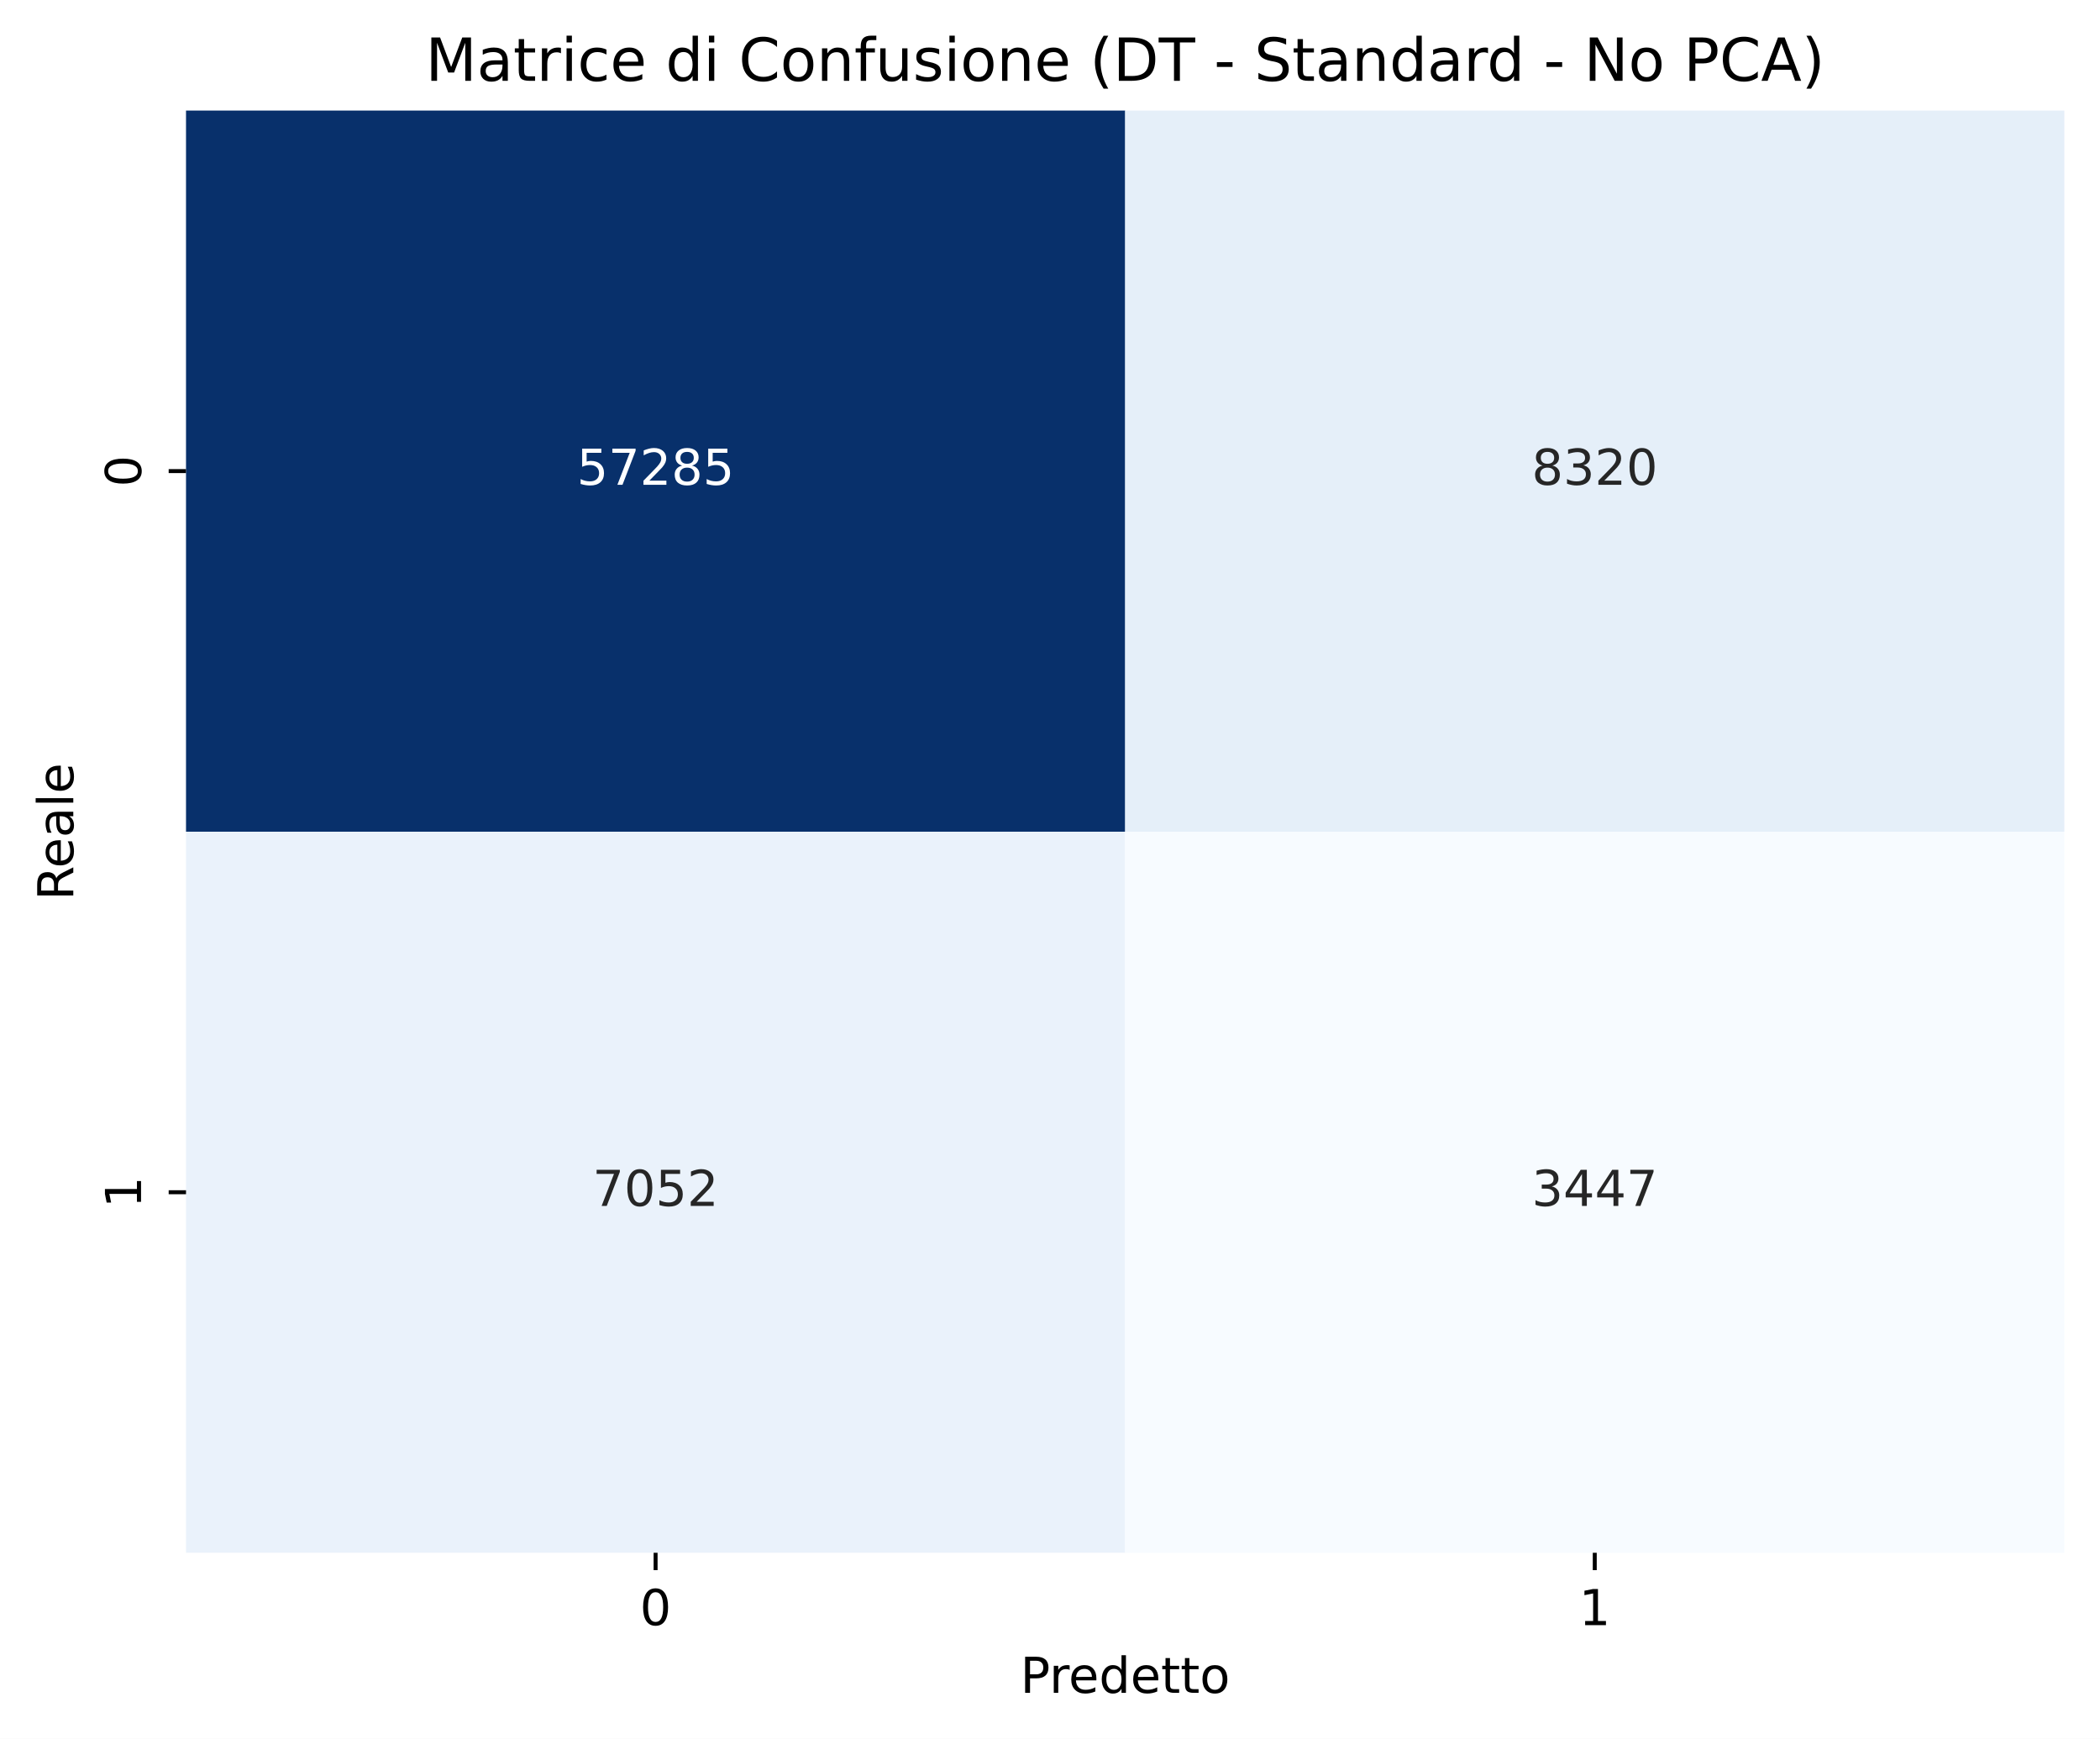
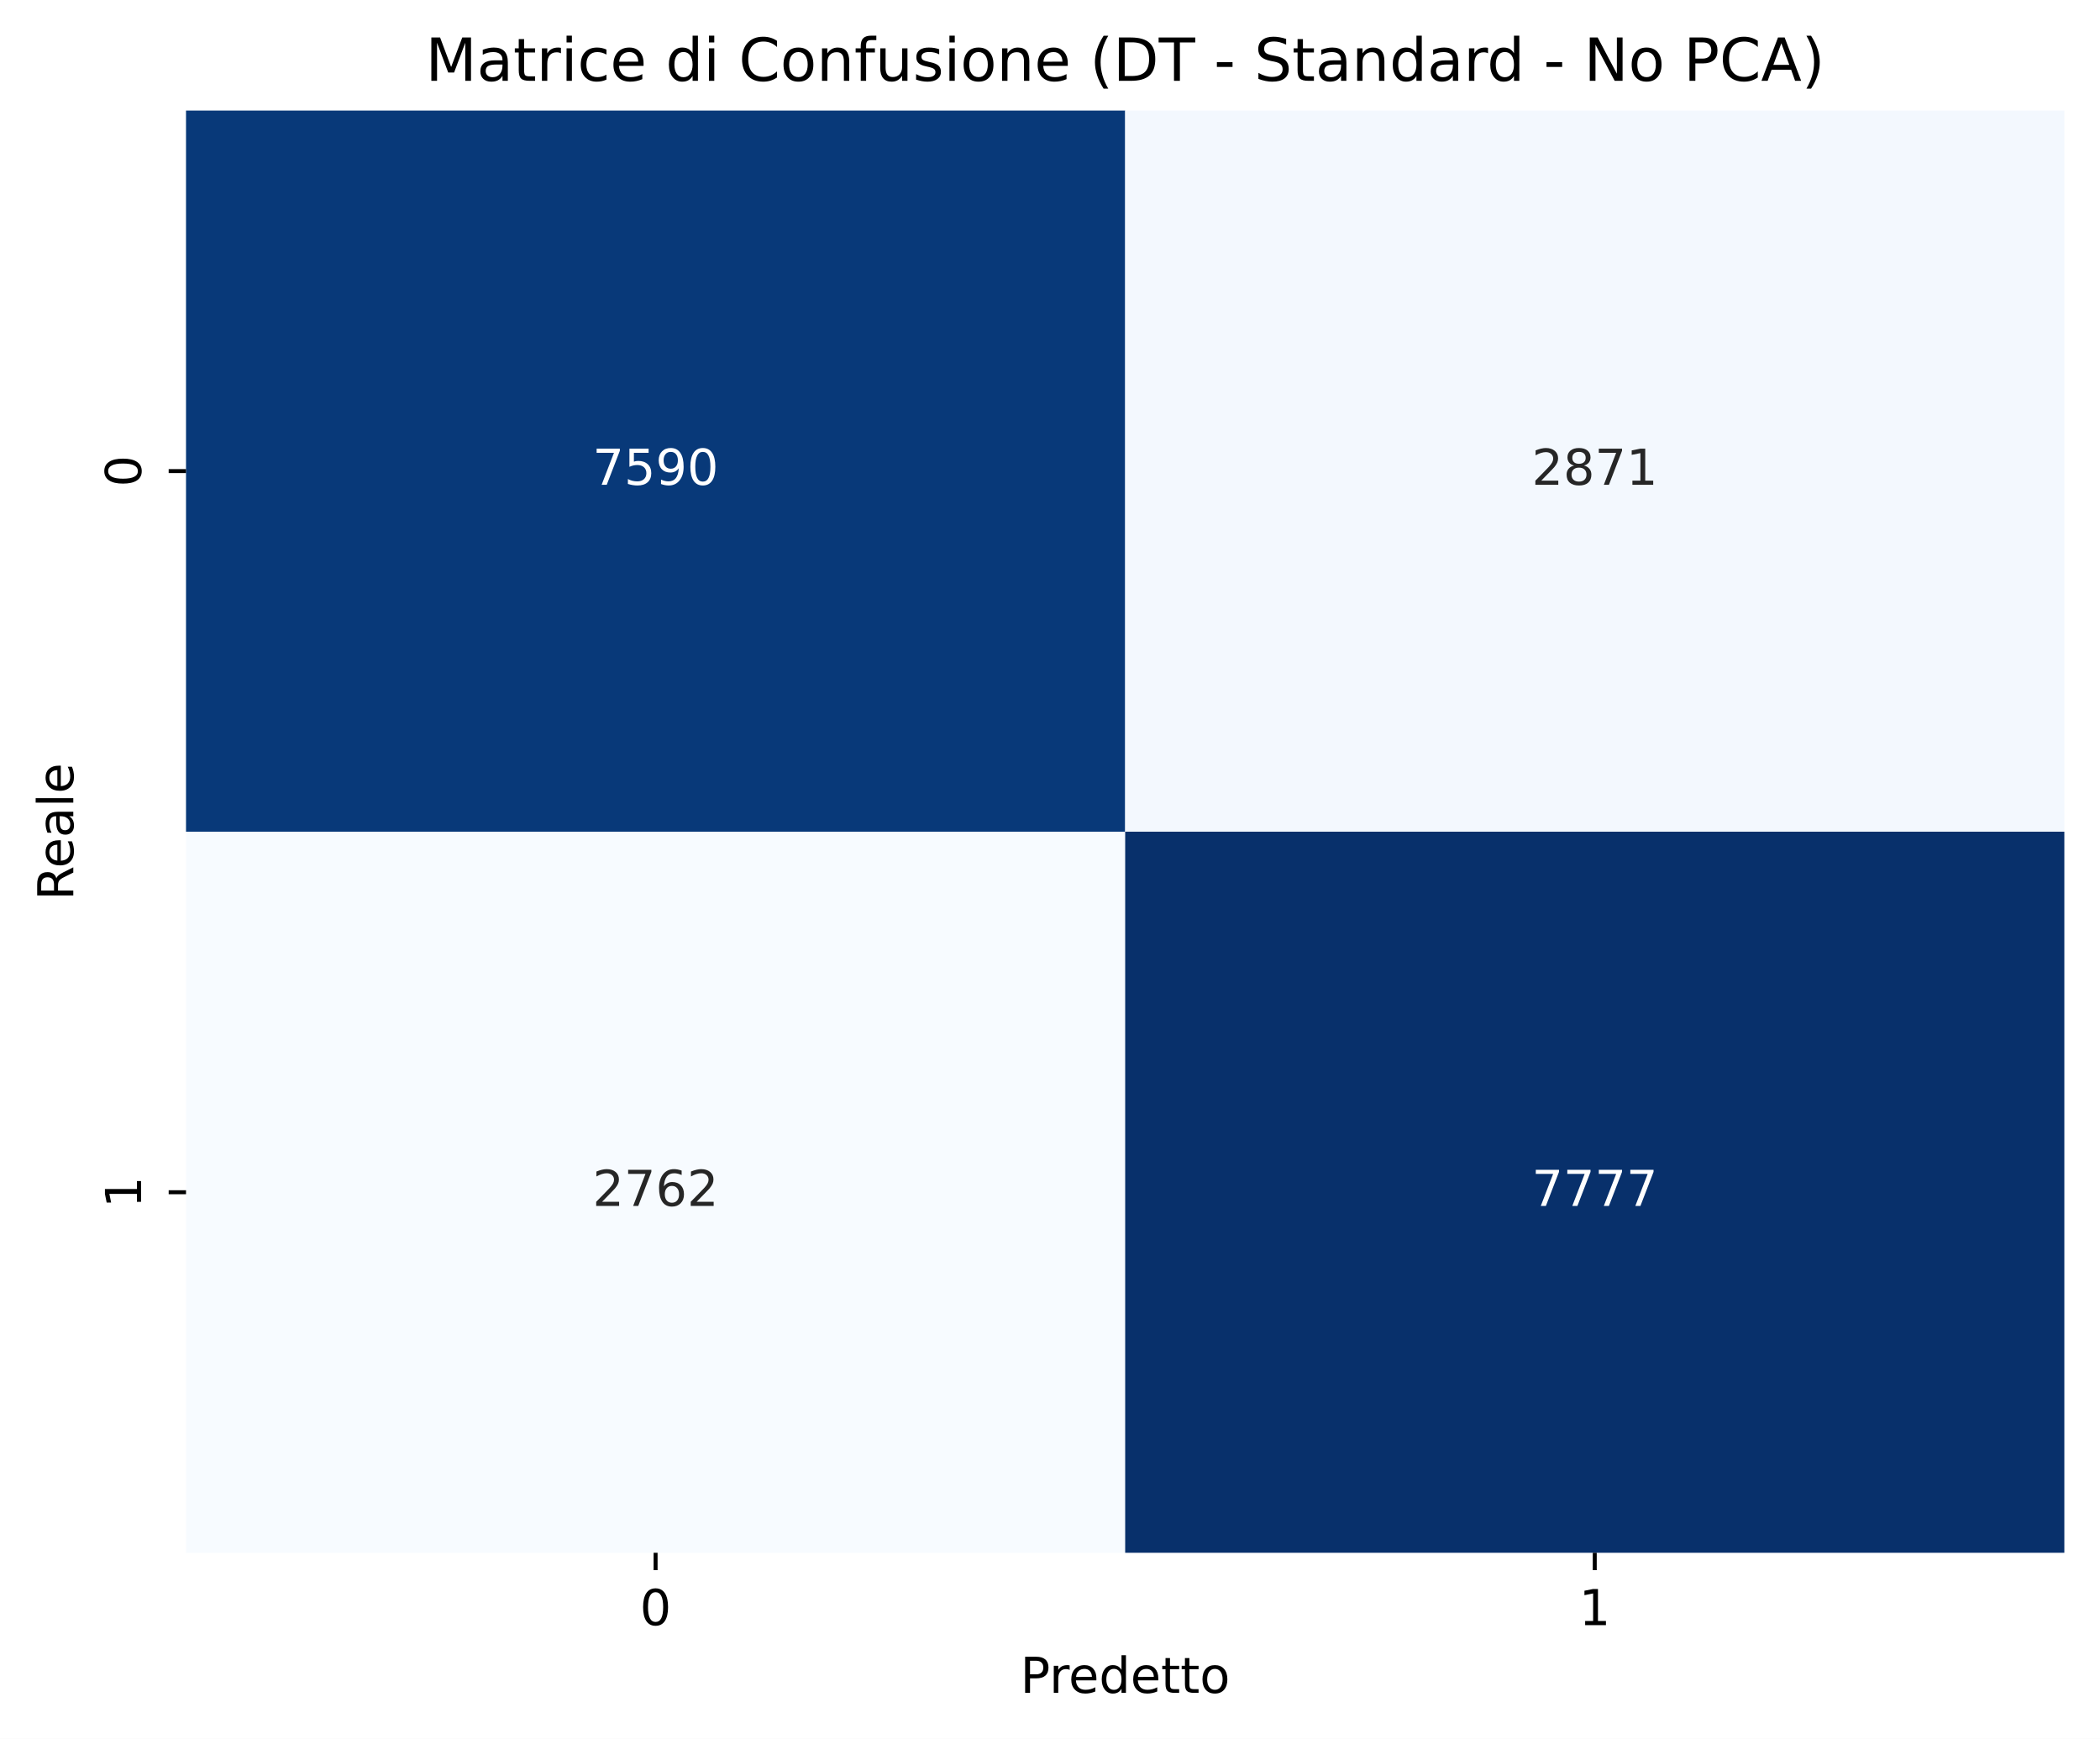
<svg xmlns="http://www.w3.org/2000/svg" xmlns:xlink="http://www.w3.org/1999/xlink" width="423.996pt" height="351.034pt" viewBox="0 0 423.996 351.034" version="1.1">
  <defs>
    <style type="text/css">*{stroke-linejoin: round; stroke-linecap: butt}</style>
  </defs>
  <g id="figure_1">
    <g id="patch_1">
      <path d="M 0 351.034  L 423.996 351.034  L 423.996 0  L 0 0  z " style="fill: #ffffff" />
    </g>
    <g id="axes_1">
      <g id="patch_2">
        <path d="M 37.556 313.478  L 416.796 313.478  L 416.796 22.318  L 37.556 22.318  z " style="fill: #ffffff" />
      </g>
      <g id="QuadMesh_1">
-         <path d="M 37.556 22.318  L 227.176 22.318  L 227.176 167.898  L 37.556 167.898  L 37.556 22.318  " clip-path="url(#pffb2e03c9a)" style="fill: #08306b" />
-         <path d="M 227.176 22.318  L 416.796 22.318  L 416.796 167.898  L 227.176 167.898  L 227.176 22.318  " clip-path="url(#pffb2e03c9a)" style="fill: #e5eff9" />
-         <path d="M 37.556 167.898  L 227.176 167.898  L 227.176 313.478  L 37.556 313.478  L 37.556 167.898  " clip-path="url(#pffb2e03c9a)" style="fill: #eaf2fb" />
-         <path d="M 227.176 167.898  L 416.796 167.898  L 416.796 313.478  L 227.176 313.478  L 227.176 167.898  " clip-path="url(#pffb2e03c9a)" style="fill: #f7fbff" />
+         <path d="M 37.556 22.318  L 227.176 22.318  L 227.176 167.898  L 37.556 167.898  L 37.556 22.318  " clip-path="url(#p6fafb80d08)" style="fill: #083979" />
+         <path d="M 227.176 22.318  L 416.796 22.318  L 416.796 167.898  L 227.176 167.898  L 227.176 22.318  " clip-path="url(#p6fafb80d08)" style="fill: #f3f8fe" />
+         <path d="M 37.556 167.898  L 227.176 167.898  L 227.176 313.478  L 37.556 313.478  L 37.556 167.898  " clip-path="url(#p6fafb80d08)" style="fill: #f7fbff" />
+         <path d="M 227.176 167.898  L 416.796 167.898  L 416.796 313.478  L 227.176 313.478  L 227.176 167.898  " clip-path="url(#p6fafb80d08)" style="fill: #08306b" />
      </g>
      <g id="matplotlib.axis_1">
        <g id="xtick_1">
          <g id="line2d_1">
            <defs>
-               <path id="mf24a0a6ba2" d="M 0 0  L 0 3.5  " style="stroke: #000000; stroke-width: 0.8" />
-             </defs>
-             <g>
-               <use xlink:href="#mf24a0a6ba2" x="132.366" y="313.478" style="stroke: #000000; stroke-width: 0.8" />
+               <path id="md3012f1463" d="M 0 0  L 0 3.5  " style="stroke: #000000; stroke-width: 0.8" />
+             </defs>
+             <g>
+               <use xlink:href="#md3012f1463" x="132.366" y="313.478" style="stroke: #000000; stroke-width: 0.8" />
            </g>
          </g>
          <g id="text_1">
            <g transform="translate(129.185 328.0766) scale(0.1 -0.1)">
              <defs>
                <path id="DejaVuSans-30" d="M 2034 4250  Q 1547 4250 1301 3770  Q 1056 3291 1056 2328  Q 1056 1369 1301 889  Q 1547 409 2034 409  Q 2525 409 2770 889  Q 3016 1369 3016 2328  Q 3016 3291 2770 3770  Q 2525 4250 2034 4250  z M 2034 4750  Q 2819 4750 3233 4129  Q 3647 3509 3647 2328  Q 3647 1150 3233 529  Q 2819 -91 2034 -91  Q 1250 -91 836 529  Q 422 1150 422 2328  Q 422 3509 836 4129  Q 1250 4750 2034 4750  z " transform="scale(0.015625)" />
              </defs>
              <use xlink:href="#DejaVuSans-30" />
            </g>
          </g>
        </g>
        <g id="xtick_2">
          <g id="line2d_2">
            <g>
-               <use xlink:href="#mf24a0a6ba2" x="321.986" y="313.478" style="stroke: #000000; stroke-width: 0.8" />
+               <use xlink:href="#md3012f1463" x="321.986" y="313.478" style="stroke: #000000; stroke-width: 0.8" />
            </g>
          </g>
          <g id="text_2">
            <g transform="translate(318.805 328.0766) scale(0.1 -0.1)">
              <defs>
                <path id="DejaVuSans-31" d="M 794 531  L 1825 531  L 1825 4091  L 703 3866  L 703 4441  L 1819 4666  L 2450 4666  L 2450 531  L 3481 531  L 3481 0  L 794 0  L 794 531  z " transform="scale(0.015625)" />
              </defs>
              <use xlink:href="#DejaVuSans-31" />
            </g>
          </g>
        </g>
        <g id="text_3">
          <g transform="translate(205.9989 341.7547) scale(0.1 -0.1)">
            <defs>
              <path id="DejaVuSans-50" d="M 1259 4147  L 1259 2394  L 2053 2394  Q 2494 2394 2734 2622  Q 2975 2850 2975 3272  Q 2975 3691 2734 3919  Q 2494 4147 2053 4147  L 1259 4147  z M 628 4666  L 2053 4666  Q 2838 4666 3239 4311  Q 3641 3956 3641 3272  Q 3641 2581 3239 2228  Q 2838 1875 2053 1875  L 1259 1875  L 1259 0  L 628 0  L 628 4666  z " transform="scale(0.015625)" />
              <path id="DejaVuSans-72" d="M 2631 2963  Q 2534 3019 2420 3045  Q 2306 3072 2169 3072  Q 1681 3072 1420 2755  Q 1159 2438 1159 1844  L 1159 0  L 581 0  L 581 3500  L 1159 3500  L 1159 2956  Q 1341 3275 1631 3429  Q 1922 3584 2338 3584  Q 2397 3584 2469 3576  Q 2541 3569 2628 3553  L 2631 2963  z " transform="scale(0.015625)" />
              <path id="DejaVuSans-65" d="M 3597 1894  L 3597 1613  L 953 1613  Q 991 1019 1311 708  Q 1631 397 2203 397  Q 2534 397 2845 478  Q 3156 559 3463 722  L 3463 178  Q 3153 47 2828 -22  Q 2503 -91 2169 -91  Q 1331 -91 842 396  Q 353 884 353 1716  Q 353 2575 817 3079  Q 1281 3584 2069 3584  Q 2775 3584 3186 3129  Q 3597 2675 3597 1894  z M 3022 2063  Q 3016 2534 2758 2815  Q 2500 3097 2075 3097  Q 1594 3097 1305 2825  Q 1016 2553 972 2059  L 3022 2063  z " transform="scale(0.015625)" />
              <path id="DejaVuSans-64" d="M 2906 2969  L 2906 4863  L 3481 4863  L 3481 0  L 2906 0  L 2906 525  Q 2725 213 2448 61  Q 2172 -91 1784 -91  Q 1150 -91 751 415  Q 353 922 353 1747  Q 353 2572 751 3078  Q 1150 3584 1784 3584  Q 2172 3584 2448 3432  Q 2725 3281 2906 2969  z M 947 1747  Q 947 1113 1208 752  Q 1469 391 1925 391  Q 2381 391 2643 752  Q 2906 1113 2906 1747  Q 2906 2381 2643 2742  Q 2381 3103 1925 3103  Q 1469 3103 1208 2742  Q 947 2381 947 1747  z " transform="scale(0.015625)" />
              <path id="DejaVuSans-74" d="M 1172 4494  L 1172 3500  L 2356 3500  L 2356 3053  L 1172 3053  L 1172 1153  Q 1172 725 1289 603  Q 1406 481 1766 481  L 2356 481  L 2356 0  L 1766 0  Q 1100 0 847 248  Q 594 497 594 1153  L 594 3053  L 172 3053  L 172 3500  L 594 3500  L 594 4494  L 1172 4494  z " transform="scale(0.015625)" />
              <path id="DejaVuSans-6f" d="M 1959 3097  Q 1497 3097 1228 2736  Q 959 2375 959 1747  Q 959 1119 1226 758  Q 1494 397 1959 397  Q 2419 397 2687 759  Q 2956 1122 2956 1747  Q 2956 2369 2687 2733  Q 2419 3097 1959 3097  z M 1959 3584  Q 2709 3584 3137 3096  Q 3566 2609 3566 1747  Q 3566 888 3137 398  Q 2709 -91 1959 -91  Q 1206 -91 779 398  Q 353 888 353 1747  Q 353 2609 779 3096  Q 1206 3584 1959 3584  z " transform="scale(0.015625)" />
            </defs>
            <use xlink:href="#DejaVuSans-50" />
            <use xlink:href="#DejaVuSans-72" transform="translate(58.55273 0)" />
            <use xlink:href="#DejaVuSans-65" transform="translate(97.41602 0)" />
            <use xlink:href="#DejaVuSans-64" transform="translate(158.9395 0)" />
            <use xlink:href="#DejaVuSans-65" transform="translate(222.416 0)" />
            <use xlink:href="#DejaVuSans-74" transform="translate(283.9395 0)" />
            <use xlink:href="#DejaVuSans-74" transform="translate(323.1484 0)" />
            <use xlink:href="#DejaVuSans-6f" transform="translate(362.3574 0)" />
          </g>
        </g>
      </g>
      <g id="matplotlib.axis_2">
        <g id="ytick_1">
          <g id="line2d_3">
            <defs>
-               <path id="m06f1fce1da" d="M 0 0  L -3.5 0  " style="stroke: #000000; stroke-width: 0.8" />
-             </defs>
-             <g>
-               <use xlink:href="#m06f1fce1da" x="37.556" y="95.108" style="stroke: #000000; stroke-width: 0.8" />
+               <path id="mf9496906a8" d="M 0 0  L -3.5 0  " style="stroke: #000000; stroke-width: 0.8" />
+             </defs>
+             <g>
+               <use xlink:href="#mf9496906a8" x="37.556" y="95.108" style="stroke: #000000; stroke-width: 0.8" />
            </g>
          </g>
          <g id="text_4">
            <g transform="translate(28.47656 98.28938) rotate(-90) scale(0.1 -0.1)">
              <use xlink:href="#DejaVuSans-30" />
            </g>
          </g>
        </g>
        <g id="ytick_2">
          <g id="line2d_4">
            <g>
-               <use xlink:href="#m06f1fce1da" x="37.556" y="240.688" style="stroke: #000000; stroke-width: 0.8" />
+               <use xlink:href="#mf9496906a8" x="37.556" y="240.688" style="stroke: #000000; stroke-width: 0.8" />
            </g>
          </g>
          <g id="text_5">
            <g transform="translate(28.47656 243.8694) rotate(-90) scale(0.1 -0.1)">
              <use xlink:href="#DejaVuSans-31" />
            </g>
          </g>
        </g>
        <g id="text_6">
          <g transform="translate(14.79844 181.7536) rotate(-90) scale(0.1 -0.1)">
            <defs>
              <path id="DejaVuSans-52" d="M 2841 2188  Q 3044 2119 3236 1894  Q 3428 1669 3622 1275  L 4263 0  L 3584 0  L 2988 1197  Q 2756 1666 2539 1819  Q 2322 1972 1947 1972  L 1259 1972  L 1259 0  L 628 0  L 628 4666  L 2053 4666  Q 2853 4666 3247 4331  Q 3641 3997 3641 3322  Q 3641 2881 3436 2590  Q 3231 2300 2841 2188  z M 1259 4147  L 1259 2491  L 2053 2491  Q 2509 2491 2742 2702  Q 2975 2913 2975 3322  Q 2975 3731 2742 3939  Q 2509 4147 2053 4147  L 1259 4147  z " transform="scale(0.015625)" />
              <path id="DejaVuSans-61" d="M 2194 1759  Q 1497 1759 1228 1600  Q 959 1441 959 1056  Q 959 750 1161 570  Q 1363 391 1709 391  Q 2188 391 2477 730  Q 2766 1069 2766 1631  L 2766 1759  L 2194 1759  z M 3341 1997  L 3341 0  L 2766 0  L 2766 531  Q 2569 213 2275 61  Q 1981 -91 1556 -91  Q 1019 -91 701 211  Q 384 513 384 1019  Q 384 1609 779 1909  Q 1175 2209 1959 2209  L 2766 2209  L 2766 2266  Q 2766 2663 2505 2880  Q 2244 3097 1772 3097  Q 1472 3097 1187 3025  Q 903 2953 641 2809  L 641 3341  Q 956 3463 1253 3523  Q 1550 3584 1831 3584  Q 2591 3584 2966 3190  Q 3341 2797 3341 1997  z " transform="scale(0.015625)" />
              <path id="DejaVuSans-6c" d="M 603 4863  L 1178 4863  L 1178 0  L 603 0  L 603 4863  z " transform="scale(0.015625)" />
            </defs>
            <use xlink:href="#DejaVuSans-52" />
            <use xlink:href="#DejaVuSans-65" transform="translate(64.98242 0)" />
            <use xlink:href="#DejaVuSans-61" transform="translate(126.5059 0)" />
            <use xlink:href="#DejaVuSans-6c" transform="translate(187.7852 0)" />
            <use xlink:href="#DejaVuSans-65" transform="translate(215.5684 0)" />
          </g>
        </g>
      </g>
      <g id="text_7">
-         <g style="fill: #ffffff" transform="translate(116.46 97.8675) scale(0.1 -0.1)">
-           <defs>
+         <g style="fill: #ffffff" transform="translate(119.6412 97.8675) scale(0.1 -0.1)">
+           <defs>
+             <path id="DejaVuSans-37" d="M 525 4666  L 3525 4666  L 3525 4397  L 1831 0  L 1172 0  L 2766 4134  L 525 4134  L 525 4666  z " transform="scale(0.015625)" />
            <path id="DejaVuSans-35" d="M 691 4666  L 3169 4666  L 3169 4134  L 1269 4134  L 1269 2991  Q 1406 3038 1543 3061  Q 1681 3084 1819 3084  Q 2600 3084 3056 2656  Q 3513 2228 3513 1497  Q 3513 744 3044 326  Q 2575 -91 1722 -91  Q 1428 -91 1123 -41  Q 819 9 494 109  L 494 744  Q 775 591 1075 516  Q 1375 441 1709 441  Q 2250 441 2565 725  Q 2881 1009 2881 1497  Q 2881 1984 2565 2268  Q 2250 2553 1709 2553  Q 1456 2553 1204 2497  Q 953 2441 691 2322  L 691 4666  z " transform="scale(0.015625)" />
-             <path id="DejaVuSans-37" d="M 525 4666  L 3525 4666  L 3525 4397  L 1831 0  L 1172 0  L 2766 4134  L 525 4134  L 525 4666  z " transform="scale(0.015625)" />
+             <path id="DejaVuSans-39" d="M 703 97  L 703 672  Q 941 559 1184 500  Q 1428 441 1663 441  Q 2288 441 2617 861  Q 2947 1281 2994 2138  Q 2813 1869 2534 1725  Q 2256 1581 1919 1581  Q 1219 1581 811 2004  Q 403 2428 403 3163  Q 403 3881 828 4315  Q 1253 4750 1959 4750  Q 2769 4750 3195 4129  Q 3622 3509 3622 2328  Q 3622 1225 3098 567  Q 2575 -91 1691 -91  Q 1453 -91 1209 -44  Q 966 3 703 97  z M 1959 2075  Q 2384 2075 2632 2365  Q 2881 2656 2881 3163  Q 2881 3666 2632 3958  Q 2384 4250 1959 4250  Q 1534 4250 1286 3958  Q 1038 3666 1038 3163  Q 1038 2656 1286 2365  Q 1534 2075 1959 2075  z " transform="scale(0.015625)" />
+           </defs>
+           <use xlink:href="#DejaVuSans-37" />
+           <use xlink:href="#DejaVuSans-35" transform="translate(63.62305 0)" />
+           <use xlink:href="#DejaVuSans-39" transform="translate(127.2461 0)" />
+           <use xlink:href="#DejaVuSans-30" transform="translate(190.8691 0)" />
+         </g>
+       </g>
+       <g id="text_8">
+         <g style="fill: #262626" transform="translate(309.2613 97.8675) scale(0.1 -0.1)">
+           <defs>
            <path id="DejaVuSans-32" d="M 1228 531  L 3431 531  L 3431 0  L 469 0  L 469 531  Q 828 903 1448 1529  Q 2069 2156 2228 2338  Q 2531 2678 2651 2914  Q 2772 3150 2772 3378  Q 2772 3750 2511 3984  Q 2250 4219 1831 4219  Q 1534 4219 1204 4116  Q 875 4013 500 3803  L 500 4441  Q 881 4594 1212 4672  Q 1544 4750 1819 4750  Q 2544 4750 2975 4387  Q 3406 4025 3406 3419  Q 3406 3131 3298 2873  Q 3191 2616 2906 2266  Q 2828 2175 2409 1742  Q 1991 1309 1228 531  z " transform="scale(0.015625)" />
            <path id="DejaVuSans-38" d="M 2034 2216  Q 1584 2216 1326 1975  Q 1069 1734 1069 1313  Q 1069 891 1326 650  Q 1584 409 2034 409  Q 2484 409 2743 651  Q 3003 894 3003 1313  Q 3003 1734 2745 1975  Q 2488 2216 2034 2216  z M 1403 2484  Q 997 2584 770 2862  Q 544 3141 544 3541  Q 544 4100 942 4425  Q 1341 4750 2034 4750  Q 2731 4750 3128 4425  Q 3525 4100 3525 3541  Q 3525 3141 3298 2862  Q 3072 2584 2669 2484  Q 3125 2378 3379 2068  Q 3634 1759 3634 1313  Q 3634 634 3220 271  Q 2806 -91 2034 -91  Q 1263 -91 848 271  Q 434 634 434 1313  Q 434 1759 690 2068  Q 947 2378 1403 2484  z M 1172 3481  Q 1172 3119 1398 2916  Q 1625 2713 2034 2713  Q 2441 2713 2670 2916  Q 2900 3119 2900 3481  Q 2900 3844 2670 4047  Q 2441 4250 2034 4250  Q 1625 4250 1398 4047  Q 1172 3844 1172 3481  z " transform="scale(0.015625)" />
          </defs>
-           <use xlink:href="#DejaVuSans-35" />
-           <use xlink:href="#DejaVuSans-37" transform="translate(63.62305 0)" />
-           <use xlink:href="#DejaVuSans-32" transform="translate(127.2461 0)" />
-           <use xlink:href="#DejaVuSans-38" transform="translate(190.8691 0)" />
-           <use xlink:href="#DejaVuSans-35" transform="translate(254.4922 0)" />
-         </g>
-       </g>
-       <g id="text_8">
-         <g style="fill: #262626" transform="translate(309.2613 97.8675) scale(0.1 -0.1)">
-           <defs>
-             <path id="DejaVuSans-33" d="M 2597 2516  Q 3050 2419 3304 2112  Q 3559 1806 3559 1356  Q 3559 666 3084 287  Q 2609 -91 1734 -91  Q 1441 -91 1130 -33  Q 819 25 488 141  L 488 750  Q 750 597 1062 519  Q 1375 441 1716 441  Q 2309 441 2620 675  Q 2931 909 2931 1356  Q 2931 1769 2642 2001  Q 2353 2234 1838 2234  L 1294 2234  L 1294 2753  L 1863 2753  Q 2328 2753 2575 2939  Q 2822 3125 2822 3475  Q 2822 3834 2567 4026  Q 2313 4219 1838 4219  Q 1578 4219 1281 4162  Q 984 4106 628 3988  L 628 4550  Q 988 4650 1302 4700  Q 1616 4750 1894 4750  Q 2613 4750 3031 4423  Q 3450 4097 3450 3541  Q 3450 3153 3228 2886  Q 3006 2619 2597 2516  z " transform="scale(0.015625)" />
-           </defs>
-           <use xlink:href="#DejaVuSans-38" />
-           <use xlink:href="#DejaVuSans-33" transform="translate(63.62305 0)" />
-           <use xlink:href="#DejaVuSans-32" transform="translate(127.2461 0)" />
-           <use xlink:href="#DejaVuSans-30" transform="translate(190.8691 0)" />
+           <use xlink:href="#DejaVuSans-32" />
+           <use xlink:href="#DejaVuSans-38" transform="translate(63.62305 0)" />
+           <use xlink:href="#DejaVuSans-37" transform="translate(127.2461 0)" />
+           <use xlink:href="#DejaVuSans-31" transform="translate(190.8691 0)" />
        </g>
      </g>
      <g id="text_9">
        <g style="fill: #262626" transform="translate(119.6412 243.4475) scale(0.1 -0.1)">
+           <defs>
+             <path id="DejaVuSans-36" d="M 2113 2584  Q 1688 2584 1439 2293  Q 1191 2003 1191 1497  Q 1191 994 1439 701  Q 1688 409 2113 409  Q 2538 409 2786 701  Q 3034 994 3034 1497  Q 3034 2003 2786 2293  Q 2538 2584 2113 2584  z M 3366 4563  L 3366 3988  Q 3128 4100 2886 4159  Q 2644 4219 2406 4219  Q 1781 4219 1451 3797  Q 1122 3375 1075 2522  Q 1259 2794 1537 2939  Q 1816 3084 2150 3084  Q 2853 3084 3261 2657  Q 3669 2231 3669 1497  Q 3669 778 3244 343  Q 2819 -91 2113 -91  Q 1303 -91 875 529  Q 447 1150 447 2328  Q 447 3434 972 4092  Q 1497 4750 2381 4750  Q 2619 4750 2861 4703  Q 3103 4656 3366 4563  z " transform="scale(0.015625)" />
+           </defs>
+           <use xlink:href="#DejaVuSans-32" />
+           <use xlink:href="#DejaVuSans-37" transform="translate(63.62305 0)" />
+           <use xlink:href="#DejaVuSans-36" transform="translate(127.2461 0)" />
+           <use xlink:href="#DejaVuSans-32" transform="translate(190.8691 0)" />
+         </g>
+       </g>
+       <g id="text_10">
+         <g style="fill: #ffffff" transform="translate(309.2613 243.4475) scale(0.1 -0.1)">
          <use xlink:href="#DejaVuSans-37" />
-           <use xlink:href="#DejaVuSans-30" transform="translate(63.62305 0)" />
-           <use xlink:href="#DejaVuSans-35" transform="translate(127.2461 0)" />
-           <use xlink:href="#DejaVuSans-32" transform="translate(190.8691 0)" />
-         </g>
-       </g>
-       <g id="text_10">
-         <g style="fill: #262626" transform="translate(309.2613 243.4475) scale(0.1 -0.1)">
-           <defs>
-             <path id="DejaVuSans-34" d="M 2419 4116  L 825 1625  L 2419 1625  L 2419 4116  z M 2253 4666  L 3047 4666  L 3047 1625  L 3713 1625  L 3713 1100  L 3047 1100  L 3047 0  L 2419 0  L 2419 1100  L 313 1100  L 313 1709  L 2253 4666  z " transform="scale(0.015625)" />
-           </defs>
-           <use xlink:href="#DejaVuSans-33" />
-           <use xlink:href="#DejaVuSans-34" transform="translate(63.62305 0)" />
-           <use xlink:href="#DejaVuSans-34" transform="translate(127.2461 0)" />
+           <use xlink:href="#DejaVuSans-37" transform="translate(63.62305 0)" />
+           <use xlink:href="#DejaVuSans-37" transform="translate(127.2461 0)" />
          <use xlink:href="#DejaVuSans-37" transform="translate(190.8691 0)" />
        </g>
      </g>
      <g id="text_11">
        <g transform="translate(85.91375 16.31812) scale(0.12 -0.12)">
          <defs>
            <path id="DejaVuSans-4d" d="M 628 4666  L 1569 4666  L 2759 1491  L 3956 4666  L 4897 4666  L 4897 0  L 4281 0  L 4281 4097  L 3078 897  L 2444 897  L 1241 4097  L 1241 0  L 628 0  L 628 4666  z " transform="scale(0.015625)" />
            <path id="DejaVuSans-69" d="M 603 3500  L 1178 3500  L 1178 0  L 603 0  L 603 3500  z M 603 4863  L 1178 4863  L 1178 4134  L 603 4134  L 603 4863  z " transform="scale(0.015625)" />
            <path id="DejaVuSans-63" d="M 3122 3366  L 3122 2828  Q 2878 2963 2633 3030  Q 2388 3097 2138 3097  Q 1578 3097 1268 2742  Q 959 2388 959 1747  Q 959 1106 1268 751  Q 1578 397 2138 397  Q 2388 397 2633 464  Q 2878 531 3122 666  L 3122 134  Q 2881 22 2623 -34  Q 2366 -91 2075 -91  Q 1284 -91 818 406  Q 353 903 353 1747  Q 353 2603 823 3093  Q 1294 3584 2113 3584  Q 2378 3584 2631 3529  Q 2884 3475 3122 3366  z " transform="scale(0.015625)" />
            <path id="DejaVuSans-20" transform="scale(0.015625)" />
            <path id="DejaVuSans-43" d="M 4122 4306  L 4122 3641  Q 3803 3938 3442 4084  Q 3081 4231 2675 4231  Q 1875 4231 1450 3742  Q 1025 3253 1025 2328  Q 1025 1406 1450 917  Q 1875 428 2675 428  Q 3081 428 3442 575  Q 3803 722 4122 1019  L 4122 359  Q 3791 134 3420 21  Q 3050 -91 2638 -91  Q 1578 -91 968 557  Q 359 1206 359 2328  Q 359 3453 968 4101  Q 1578 4750 2638 4750  Q 3056 4750 3426 4639  Q 3797 4528 4122 4306  z " transform="scale(0.015625)" />
            <path id="DejaVuSans-6e" d="M 3513 2113  L 3513 0  L 2938 0  L 2938 2094  Q 2938 2591 2744 2837  Q 2550 3084 2163 3084  Q 1697 3084 1428 2787  Q 1159 2491 1159 1978  L 1159 0  L 581 0  L 581 3500  L 1159 3500  L 1159 2956  Q 1366 3272 1645 3428  Q 1925 3584 2291 3584  Q 2894 3584 3203 3211  Q 3513 2838 3513 2113  z " transform="scale(0.015625)" />
            <path id="DejaVuSans-66" d="M 2375 4863  L 2375 4384  L 1825 4384  Q 1516 4384 1395 4259  Q 1275 4134 1275 3809  L 1275 3500  L 2222 3500  L 2222 3053  L 1275 3053  L 1275 0  L 697 0  L 697 3053  L 147 3053  L 147 3500  L 697 3500  L 697 3744  Q 697 4328 969 4595  Q 1241 4863 1831 4863  L 2375 4863  z " transform="scale(0.015625)" />
            <path id="DejaVuSans-75" d="M 544 1381  L 544 3500  L 1119 3500  L 1119 1403  Q 1119 906 1312 657  Q 1506 409 1894 409  Q 2359 409 2629 706  Q 2900 1003 2900 1516  L 2900 3500  L 3475 3500  L 3475 0  L 2900 0  L 2900 538  Q 2691 219 2414 64  Q 2138 -91 1772 -91  Q 1169 -91 856 284  Q 544 659 544 1381  z M 1991 3584  L 1991 3584  z " transform="scale(0.015625)" />
            <path id="DejaVuSans-73" d="M 2834 3397  L 2834 2853  Q 2591 2978 2328 3040  Q 2066 3103 1784 3103  Q 1356 3103 1142 2972  Q 928 2841 928 2578  Q 928 2378 1081 2264  Q 1234 2150 1697 2047  L 1894 2003  Q 2506 1872 2764 1633  Q 3022 1394 3022 966  Q 3022 478 2636 193  Q 2250 -91 1575 -91  Q 1294 -91 989 -36  Q 684 19 347 128  L 347 722  Q 666 556 975 473  Q 1284 391 1588 391  Q 1994 391 2212 530  Q 2431 669 2431 922  Q 2431 1156 2273 1281  Q 2116 1406 1581 1522  L 1381 1569  Q 847 1681 609 1914  Q 372 2147 372 2553  Q 372 3047 722 3315  Q 1072 3584 1716 3584  Q 2034 3584 2315 3537  Q 2597 3491 2834 3397  z " transform="scale(0.015625)" />
            <path id="DejaVuSans-28" d="M 1984 4856  Q 1566 4138 1362 3434  Q 1159 2731 1159 2009  Q 1159 1288 1364 580  Q 1569 -128 1984 -844  L 1484 -844  Q 1016 -109 783 600  Q 550 1309 550 2009  Q 550 2706 781 3412  Q 1013 4119 1484 4856  L 1984 4856  z " transform="scale(0.015625)" />
            <path id="DejaVuSans-44" d="M 1259 4147  L 1259 519  L 2022 519  Q 2988 519 3436 956  Q 3884 1394 3884 2338  Q 3884 3275 3436 3711  Q 2988 4147 2022 4147  L 1259 4147  z M 628 4666  L 1925 4666  Q 3281 4666 3915 4102  Q 4550 3538 4550 2338  Q 4550 1131 3912 565  Q 3275 0 1925 0  L 628 0  L 628 4666  z " transform="scale(0.015625)" />
            <path id="DejaVuSans-54" d="M -19 4666  L 3928 4666  L 3928 4134  L 2272 4134  L 2272 0  L 1638 0  L 1638 4134  L -19 4134  L -19 4666  z " transform="scale(0.015625)" />
            <path id="DejaVuSans-2d" d="M 313 2009  L 1997 2009  L 1997 1497  L 313 1497  L 313 2009  z " transform="scale(0.015625)" />
            <path id="DejaVuSans-53" d="M 3425 4513  L 3425 3897  Q 3066 4069 2747 4153  Q 2428 4238 2131 4238  Q 1616 4238 1336 4038  Q 1056 3838 1056 3469  Q 1056 3159 1242 3001  Q 1428 2844 1947 2747  L 2328 2669  Q 3034 2534 3370 2195  Q 3706 1856 3706 1288  Q 3706 609 3251 259  Q 2797 -91 1919 -91  Q 1588 -91 1214 -16  Q 841 59 441 206  L 441 856  Q 825 641 1194 531  Q 1563 422 1919 422  Q 2459 422 2753 634  Q 3047 847 3047 1241  Q 3047 1584 2836 1778  Q 2625 1972 2144 2069  L 1759 2144  Q 1053 2284 737 2584  Q 422 2884 422 3419  Q 422 4038 858 4394  Q 1294 4750 2059 4750  Q 2388 4750 2728 4690  Q 3069 4631 3425 4513  z " transform="scale(0.015625)" />
            <path id="DejaVuSans-4e" d="M 628 4666  L 1478 4666  L 3547 763  L 3547 4666  L 4159 4666  L 4159 0  L 3309 0  L 1241 3903  L 1241 0  L 628 0  L 628 4666  z " transform="scale(0.015625)" />
            <path id="DejaVuSans-41" d="M 2188 4044  L 1331 1722  L 3047 1722  L 2188 4044  z M 1831 4666  L 2547 4666  L 4325 0  L 3669 0  L 3244 1197  L 1141 1197  L 716 0  L 50 0  L 1831 4666  z " transform="scale(0.015625)" />
            <path id="DejaVuSans-29" d="M 513 4856  L 1013 4856  Q 1481 4119 1714 3412  Q 1947 2706 1947 2009  Q 1947 1309 1714 600  Q 1481 -109 1013 -844  L 513 -844  Q 928 -128 1133 580  Q 1338 1288 1338 2009  Q 1338 2731 1133 3434  Q 928 4138 513 4856  z " transform="scale(0.015625)" />
          </defs>
          <use xlink:href="#DejaVuSans-4d" />
          <use xlink:href="#DejaVuSans-61" transform="translate(86.2793 0)" />
          <use xlink:href="#DejaVuSans-74" transform="translate(147.5586 0)" />
          <use xlink:href="#DejaVuSans-72" transform="translate(186.7676 0)" />
          <use xlink:href="#DejaVuSans-69" transform="translate(227.8809 0)" />
          <use xlink:href="#DejaVuSans-63" transform="translate(255.6641 0)" />
          <use xlink:href="#DejaVuSans-65" transform="translate(310.6445 0)" />
          <use xlink:href="#DejaVuSans-20" transform="translate(372.168 0)" />
          <use xlink:href="#DejaVuSans-64" transform="translate(403.9551 0)" />
          <use xlink:href="#DejaVuSans-69" transform="translate(467.4316 0)" />
          <use xlink:href="#DejaVuSans-20" transform="translate(495.2148 0)" />
          <use xlink:href="#DejaVuSans-43" transform="translate(527.002 0)" />
          <use xlink:href="#DejaVuSans-6f" transform="translate(596.8262 0)" />
          <use xlink:href="#DejaVuSans-6e" transform="translate(658.0078 0)" />
          <use xlink:href="#DejaVuSans-66" transform="translate(721.3867 0)" />
          <use xlink:href="#DejaVuSans-75" transform="translate(756.5918 0)" />
          <use xlink:href="#DejaVuSans-73" transform="translate(819.9707 0)" />
          <use xlink:href="#DejaVuSans-69" transform="translate(872.0703 0)" />
          <use xlink:href="#DejaVuSans-6f" transform="translate(899.8535 0)" />
          <use xlink:href="#DejaVuSans-6e" transform="translate(961.0352 0)" />
          <use xlink:href="#DejaVuSans-65" transform="translate(1024.414 0)" />
          <use xlink:href="#DejaVuSans-20" transform="translate(1085.938 0)" />
          <use xlink:href="#DejaVuSans-28" transform="translate(1117.725 0)" />
          <use xlink:href="#DejaVuSans-44" transform="translate(1156.738 0)" />
          <use xlink:href="#DejaVuSans-54" transform="translate(1233.74 0)" />
          <use xlink:href="#DejaVuSans-20" transform="translate(1294.824 0)" />
          <use xlink:href="#DejaVuSans-2d" transform="translate(1326.611 0)" />
          <use xlink:href="#DejaVuSans-20" transform="translate(1362.695 0)" />
          <use xlink:href="#DejaVuSans-53" transform="translate(1394.482 0)" />
          <use xlink:href="#DejaVuSans-74" transform="translate(1457.959 0)" />
          <use xlink:href="#DejaVuSans-61" transform="translate(1497.168 0)" />
          <use xlink:href="#DejaVuSans-6e" transform="translate(1558.447 0)" />
          <use xlink:href="#DejaVuSans-64" transform="translate(1621.826 0)" />
          <use xlink:href="#DejaVuSans-61" transform="translate(1685.303 0)" />
          <use xlink:href="#DejaVuSans-72" transform="translate(1746.582 0)" />
          <use xlink:href="#DejaVuSans-64" transform="translate(1785.945 0)" />
          <use xlink:href="#DejaVuSans-20" transform="translate(1849.422 0)" />
          <use xlink:href="#DejaVuSans-2d" transform="translate(1881.209 0)" />
          <use xlink:href="#DejaVuSans-20" transform="translate(1917.293 0)" />
          <use xlink:href="#DejaVuSans-4e" transform="translate(1949.08 0)" />
          <use xlink:href="#DejaVuSans-6f" transform="translate(2023.885 0)" />
          <use xlink:href="#DejaVuSans-20" transform="translate(2085.066 0)" />
          <use xlink:href="#DejaVuSans-50" transform="translate(2116.854 0)" />
          <use xlink:href="#DejaVuSans-43" transform="translate(2177.156 0)" />
          <use xlink:href="#DejaVuSans-41" transform="translate(2246.98 0)" />
          <use xlink:href="#DejaVuSans-29" transform="translate(2315.389 0)" />
        </g>
      </g>
    </g>
  </g>
  <defs>
-     <clipPath id="pffb2e03c9a">
+     <clipPath id="p6fafb80d08">
      <rect x="37.556" y="22.318" width="379.24" height="291.16" />
    </clipPath>
  </defs>
</svg>
